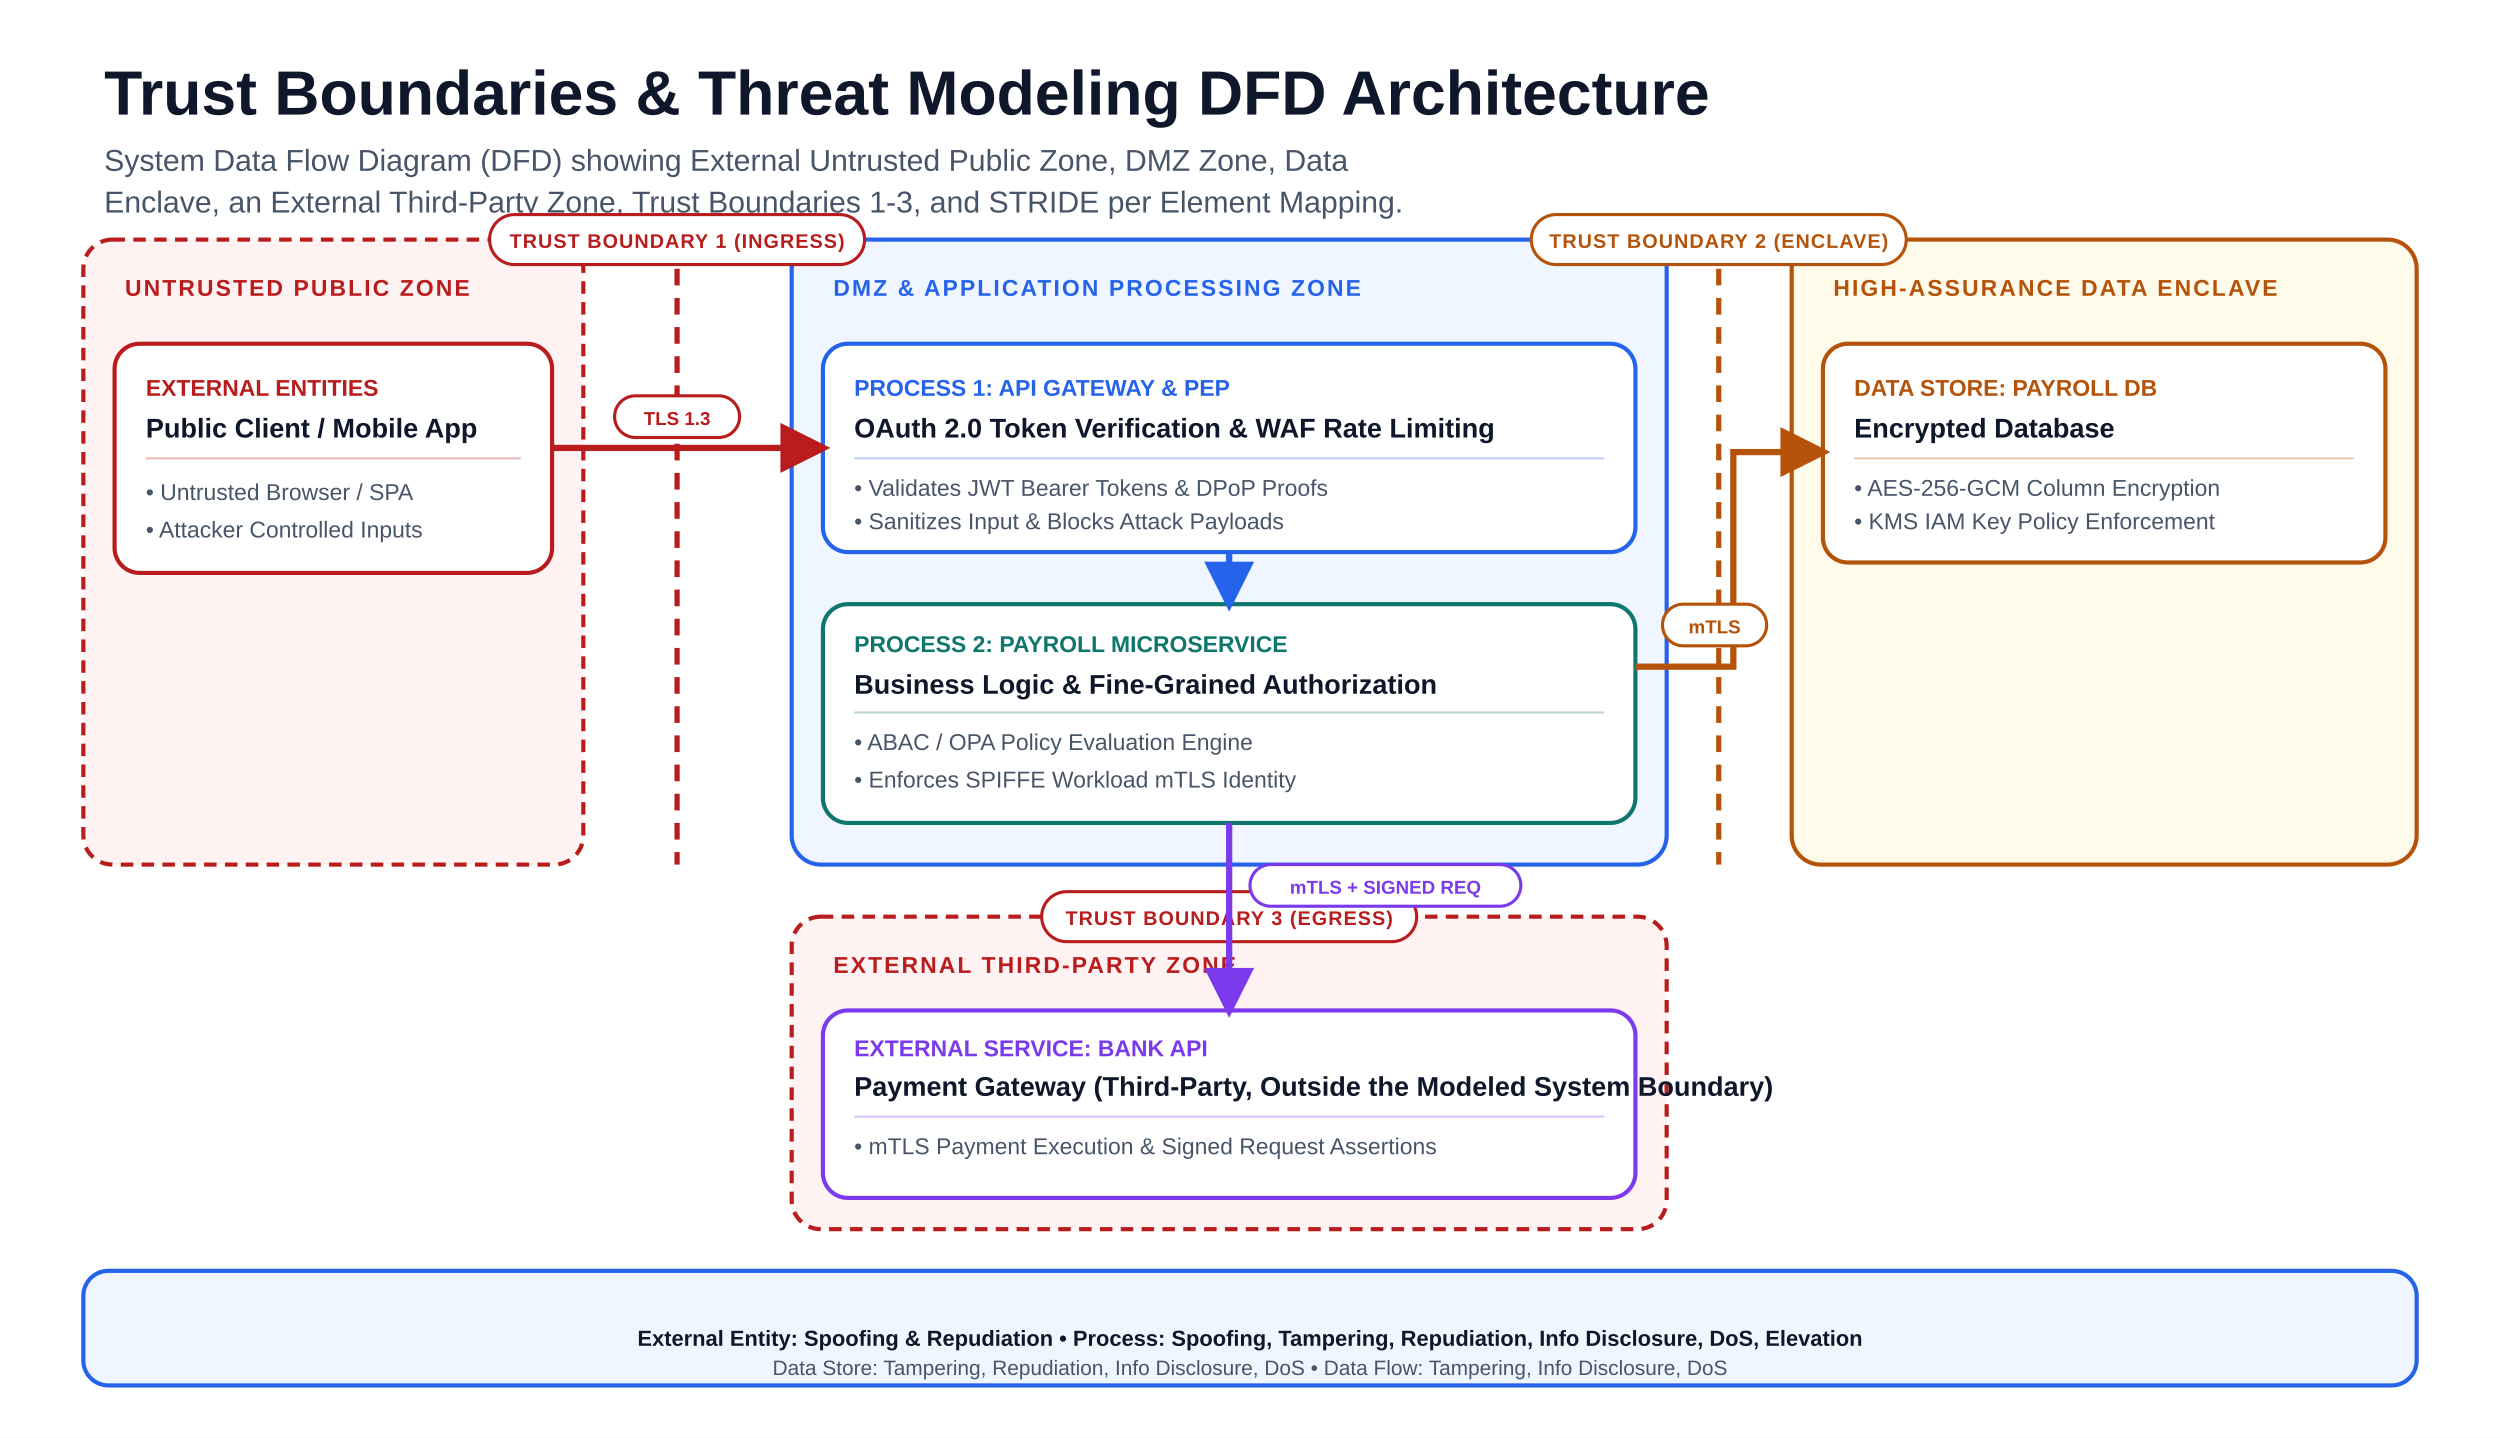
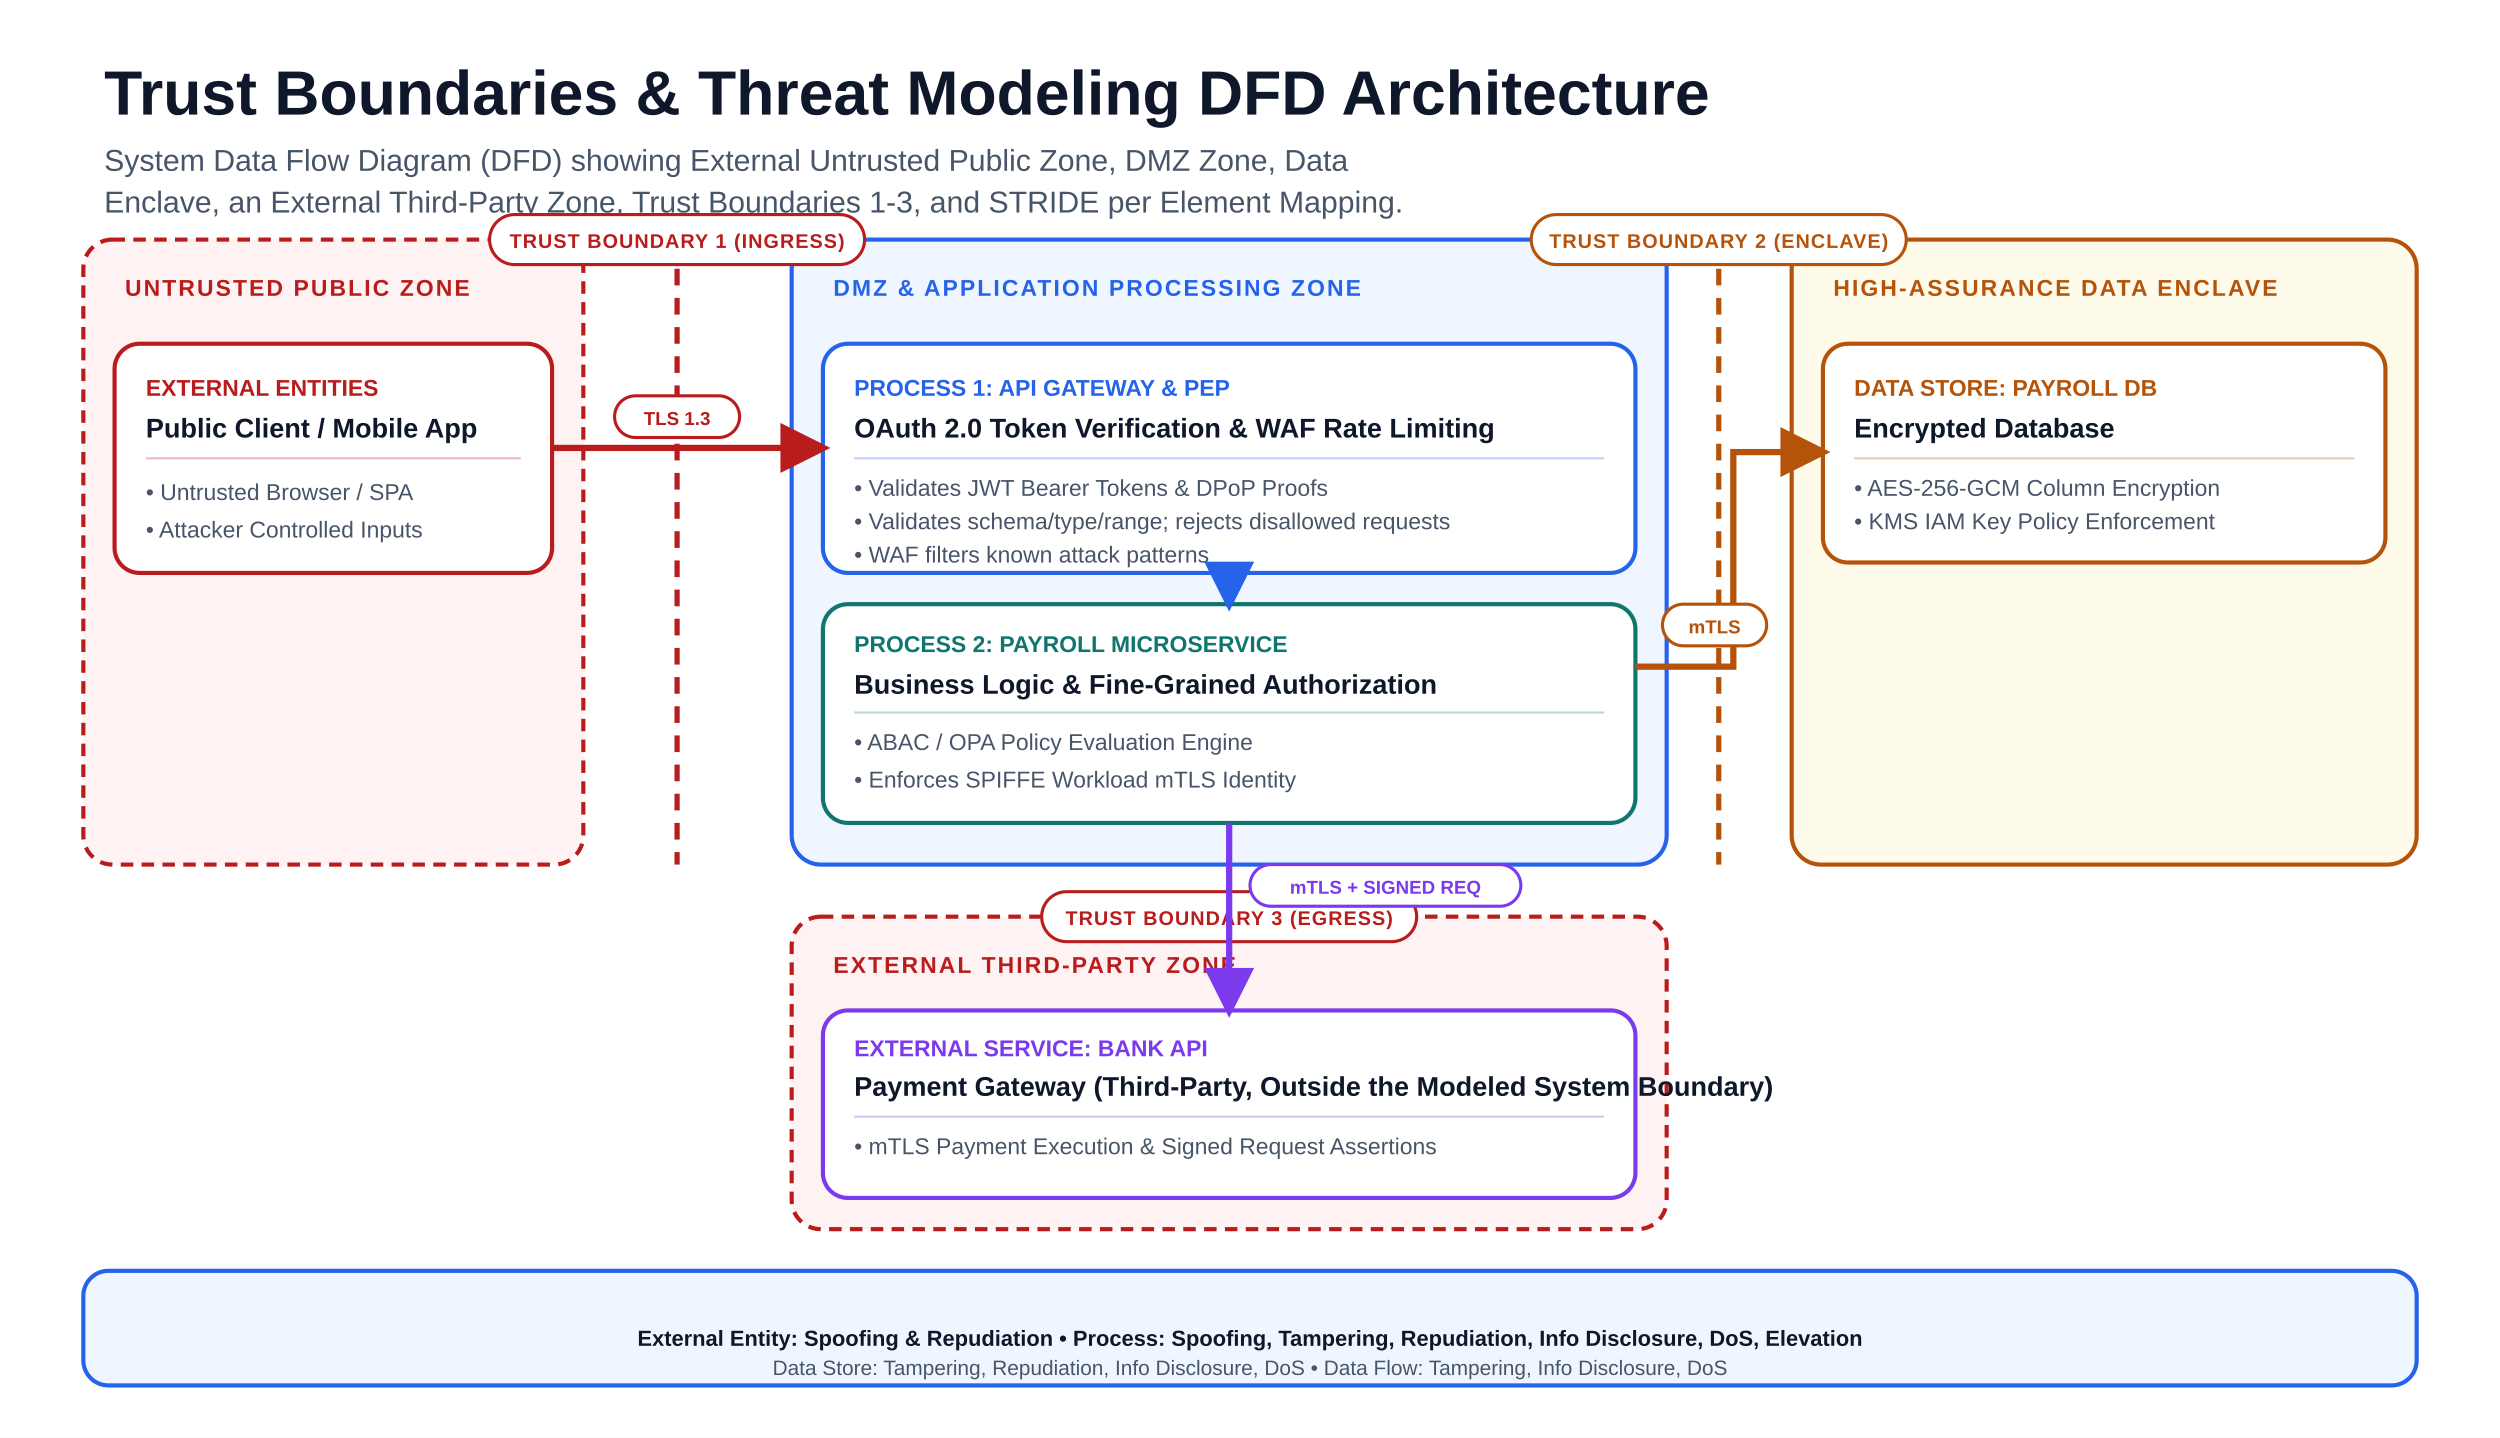
<svg xmlns="http://www.w3.org/2000/svg" viewBox="0 0 1200 690" font-family="-apple-system, BlinkMacSystemFont, 'Segoe UI', Arial, sans-serif" role="img" aria-labelledby="title description">
  <rect width="1200" height="690" fill="#ffffff" />
  <defs>
    <marker id="arrow" viewBox="0 0 10 10" refX="8.5" refY="5" markerWidth="8" markerHeight="8" orient="auto">
      <path d="M0 0 L10 5 L0 10Z" fill="#94a3b8" />
    </marker>
    <marker id="arrow-reverse" viewBox="0 0 10 10" refX="1.5" refY="5" markerWidth="8" markerHeight="8" orient="auto">
      <path d="M10 0 L0 5 L10 10Z" fill="#94a3b8" />
    </marker>
    <marker id="arrow-blue" viewBox="0 0 10 10" refX="8.5" refY="5" markerWidth="8" markerHeight="8" orient="auto">
      <path d="M0 0 L10 5 L0 10Z" fill="#2563eb" />
    </marker>
    <marker id="arrow-teal" viewBox="0 0 10 10" refX="8.5" refY="5" markerWidth="8" markerHeight="8" orient="auto">
      <path d="M0 0 L10 5 L0 10Z" fill="#0f766e" />
    </marker>
    <marker id="arrow-amber" viewBox="0 0 10 10" refX="8.5" refY="5" markerWidth="8" markerHeight="8" orient="auto">
      <path d="M0 0 L10 5 L0 10Z" fill="#b45309" />
    </marker>
    <marker id="arrow-violet" viewBox="0 0 10 10" refX="8.5" refY="5" markerWidth="8" markerHeight="8" orient="auto">
      <path d="M0 0 L10 5 L0 10Z" fill="#7c3aed" />
    </marker>
    <marker id="arrow-red" viewBox="0 0 10 10" refX="8.5" refY="5" markerWidth="8" markerHeight="8" orient="auto">
      <path d="M0 0 L10 5 L0 10Z" fill="#b91c1c" />
    </marker>
  </defs>
  <text x="50" y="55" font-size="30" font-weight="850" fill="#0f172a">Trust Boundaries &amp; Threat Modeling DFD Architecture</text>
  <text x="50" y="82" font-size="14.5" fill="#475569">System Data Flow Diagram (DFD) showing External Untrusted Public Zone, DMZ Zone, Data</text>
  <text x="50" y="102" font-size="14.5" fill="#475569">Enclave, an External Third-Party Zone, Trust Boundaries 1-3, and STRIDE per Element Mapping.</text>
  <rect x="40" y="115" width="240" height="300" rx="14" fill="#fef2f2" stroke="#b91c1c" stroke-width="2" stroke-dasharray="6 4" />
  <text x="60" y="142" font-size="11" font-weight="900" letter-spacing="1" fill="#b91c1c">UNTRUSTED PUBLIC ZONE</text>
  <rect x="380" y="115" width="420" height="300" rx="14" fill="#eff6ff" stroke="#2563eb" stroke-width="2" />
  <text x="400" y="142" font-size="11" font-weight="900" letter-spacing="1" fill="#2563eb">DMZ &amp; APPLICATION PROCESSING ZONE</text>
  <rect x="860" y="115" width="300" height="300" rx="14" fill="#fffbeb" stroke="#b45309" stroke-width="2" />
  <text x="880" y="142" font-size="11" font-weight="900" letter-spacing="1" fill="#b45309">HIGH-ASSURANCE DATA ENCLAVE</text>
  <rect x="380" y="440" width="420" height="150" rx="14" fill="#fef2f2" stroke="#b91c1c" stroke-width="2" stroke-dasharray="6 4" />
  <text x="400" y="467" font-size="11" font-weight="900" letter-spacing="1" fill="#b91c1c">EXTERNAL THIRD-PARTY ZONE</text>
  <line x1="325" y1="115" x2="325" y2="415" stroke="#b91c1c" stroke-width="2.5" stroke-dasharray="8 6" />
  <line x1="825" y1="115" x2="825" y2="415" stroke="#b45309" stroke-width="2.5" stroke-dasharray="8 6" />
  <rect x="235" y="103" width="180" height="24" rx="12" fill="#ffffff" stroke="#b91c1c" stroke-width="1.5" />
  <text x="325" y="119" text-anchor="middle" font-size="9.5" font-weight="900" letter-spacing="0.5" fill="#b91c1c">TRUST BOUNDARY 1 (INGRESS)</text>
  <rect x="735" y="103" width="180" height="24" rx="12" fill="#ffffff" stroke="#b45309" stroke-width="1.5" />
  <text x="825" y="119" text-anchor="middle" font-size="9.5" font-weight="900" letter-spacing="0.5" fill="#b45309">TRUST BOUNDARY 2 (ENCLAVE)</text>
  <rect x="500" y="428" width="180" height="24" rx="12" fill="#ffffff" stroke="#b91c1c" stroke-width="1.5" />
  <text x="590" y="444" text-anchor="middle" font-size="9.5" font-weight="900" letter-spacing="0.5" fill="#b91c1c">TRUST BOUNDARY 3 (EGRESS)</text>
  <rect x="55" y="165" width="210" height="110" rx="12" fill="#ffffff" stroke="#b91c1c" stroke-width="2" />
  <text x="70" y="190" font-size="11" font-weight="900" fill="#b91c1c">EXTERNAL ENTITIES</text>
  <text x="70" y="210" font-size="13" font-weight="800" fill="#0f172a">Public Client / Mobile App</text>
  <line x1="70" y1="220" x2="250" y2="220" stroke="#b91c1c" stroke-opacity="0.3" stroke-width="1" />
  <text x="70" y="240" font-size="11" font-weight="500" fill="#475569">• Untrusted Browser / SPA</text>
  <text x="70" y="258" font-size="11" font-weight="500" fill="#475569">• Attacker Controlled Inputs</text>
-   <rect x="395" y="165" width="390" height="100" rx="12" fill="#ffffff" stroke="#2563eb" stroke-width="2" />
+   <rect x="395" y="165" width="390" height="110" rx="12" fill="#ffffff" stroke="#2563eb" stroke-width="2" />
  <text x="410" y="190" font-size="11" font-weight="900" fill="#2563eb">PROCESS 1: API GATEWAY &amp; PEP</text>
  <text x="410" y="210" font-size="13" font-weight="800" fill="#0f172a">OAuth 2.0 Token Verification &amp; WAF Rate Limiting</text>
  <line x1="410" y1="220" x2="770" y2="220" stroke="#2563eb" stroke-opacity="0.3" stroke-width="1" />
  <text x="410" y="238" font-size="11" font-weight="500" fill="#475569">• Validates JWT Bearer Tokens &amp; DPoP Proofs</text>
-   <text x="410" y="254" font-size="11" font-weight="500" fill="#475569">• Sanitizes Input &amp; Blocks Attack Payloads</text>
+   <text x="410" y="254" font-size="11" font-weight="500" fill="#475569">• Validates schema/type/range; rejects disallowed requests</text>
+   <text x="410" y="270" font-size="11" font-weight="500" fill="#475569">• WAF filters known attack patterns</text>
  <rect x="395" y="290" width="390" height="105" rx="12" fill="#ffffff" stroke="#0f766e" stroke-width="2" />
  <text x="410" y="313" font-size="11" font-weight="900" fill="#0f766e">PROCESS 2: PAYROLL MICROSERVICE</text>
  <text x="410" y="333" font-size="13" font-weight="800" fill="#0f172a">Business Logic &amp; Fine-Grained Authorization</text>
  <line x1="410" y1="342" x2="770" y2="342" stroke="#0f766e" stroke-opacity="0.3" stroke-width="1" />
  <text x="410" y="360" font-size="11" font-weight="500" fill="#475569">• ABAC / OPA Policy Evaluation Engine</text>
  <text x="410" y="378" font-size="11" font-weight="500" fill="#475569">• Enforces SPIFFE Workload mTLS Identity</text>
  <rect x="875" y="165" width="270" height="105" rx="12" fill="#ffffff" stroke="#b45309" stroke-width="2" />
  <text x="890" y="190" font-size="11" font-weight="900" fill="#b45309">DATA STORE: PAYROLL DB</text>
  <text x="890" y="210" font-size="13" font-weight="800" fill="#0f172a">Encrypted Database</text>
  <line x1="890" y1="220" x2="1130" y2="220" stroke="#b45309" stroke-opacity="0.3" stroke-width="1" />
  <text x="890" y="238" font-size="11" font-weight="500" fill="#475569">• AES-256-GCM Column Encryption</text>
  <text x="890" y="254" font-size="11" font-weight="500" fill="#475569">• KMS IAM Key Policy Enforcement</text>
  <rect x="395" y="485" width="390" height="90" rx="12" fill="#ffffff" stroke="#7c3aed" stroke-width="2" />
  <text x="410" y="507" font-size="11" font-weight="900" fill="#7c3aed">EXTERNAL SERVICE: BANK API</text>
  <text x="410" y="526" font-size="13" font-weight="800" fill="#0f172a">Payment Gateway (Third-Party, Outside the Modeled System Boundary)</text>
  <line x1="410" y1="536" x2="770" y2="536" stroke="#7c3aed" stroke-opacity="0.3" stroke-width="1" />
  <text x="410" y="554" font-size="11" font-weight="500" fill="#475569">• mTLS Payment Execution &amp; Signed Request Assertions</text>
  <path d="M 265 215 L 395 215" fill="none" stroke="#b91c1c" stroke-width="3" marker-end="url(#arrow-red)" />
  <rect x="295" y="190" width="60" height="20" rx="10" fill="#ffffff" stroke="#b91c1c" stroke-width="1.5" />
  <text x="325" y="204" text-anchor="middle" font-size="9" font-weight="900" fill="#b91c1c">TLS 1.3</text>
-   <path d="M 590 265 L 590 290" fill="none" stroke="#2563eb" stroke-width="3" marker-end="url(#arrow-blue)" />
+   <path d="M 590 275 L 590 290" fill="none" stroke="#2563eb" stroke-width="3" marker-end="url(#arrow-blue)" />
  <path d="M 785 320 L 832 320 L 832 217 L 875 217" fill="none" stroke="#b45309" stroke-width="3" marker-end="url(#arrow-amber)" />
  <rect x="798" y="290" width="50" height="20" rx="10" fill="#ffffff" stroke="#b45309" stroke-width="1.5" />
  <text x="823" y="304" text-anchor="middle" font-size="9" font-weight="900" fill="#b45309">mTLS</text>
  <path d="M 590 395 L 590 485" fill="none" stroke="#7c3aed" stroke-width="3" marker-end="url(#arrow-violet)" />
  <rect x="600" y="415" width="130" height="20" rx="10" fill="#ffffff" stroke="#7c3aed" stroke-width="1.5" />
  <text x="665" y="429" text-anchor="middle" font-size="9" font-weight="900" fill="#7c3aed">mTLS + SIGNED REQ</text>
  <rect x="40" y="610" width="1120" height="55" rx="12" fill="#eff6ff" stroke="#2563eb" stroke-width="2" />
  <text x="600" y="646" text-anchor="middle" font-size="10.5" font-weight="600" fill="#0f172a">External Entity: Spoofing &amp; Repudiation   •   Process: Spoofing, Tampering, Repudiation, Info Disclosure, DoS, Elevation</text>
  <text x="600" y="660" text-anchor="middle" font-size="10" font-weight="500" fill="#475569">Data Store: Tampering, Repudiation, Info Disclosure, DoS   •   Data Flow: Tampering, Info Disclosure, DoS</text>
</svg>
